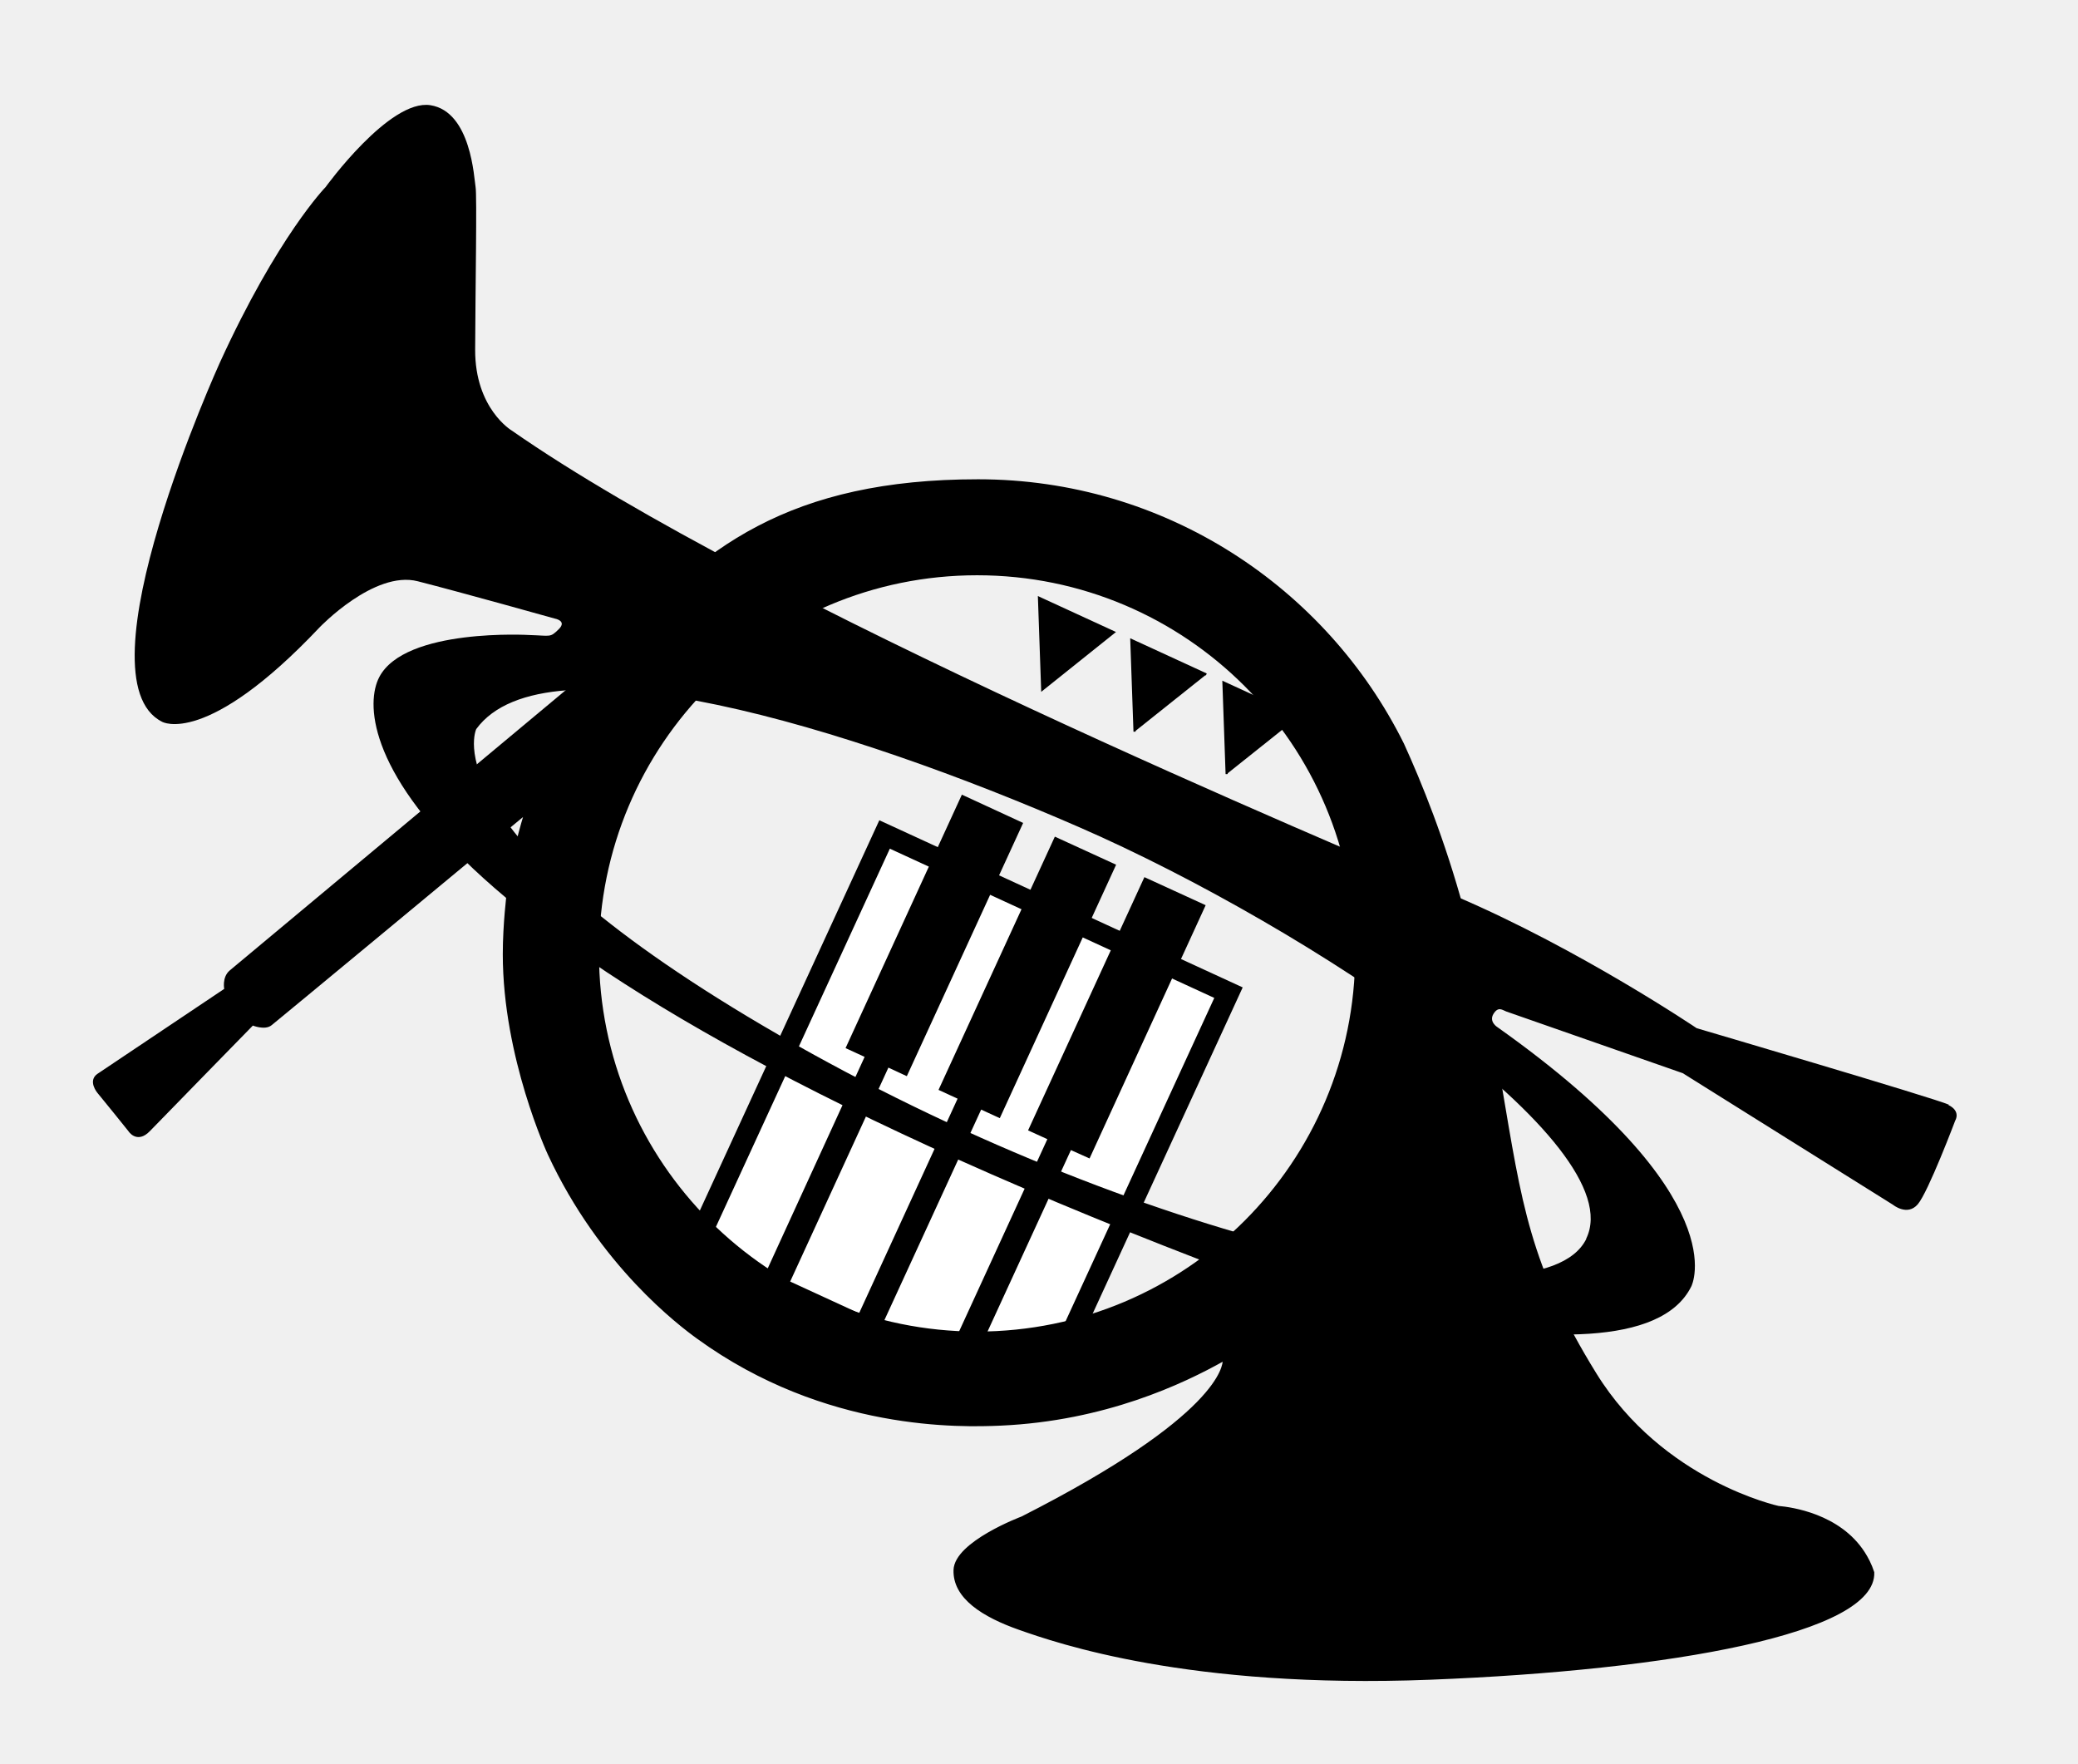
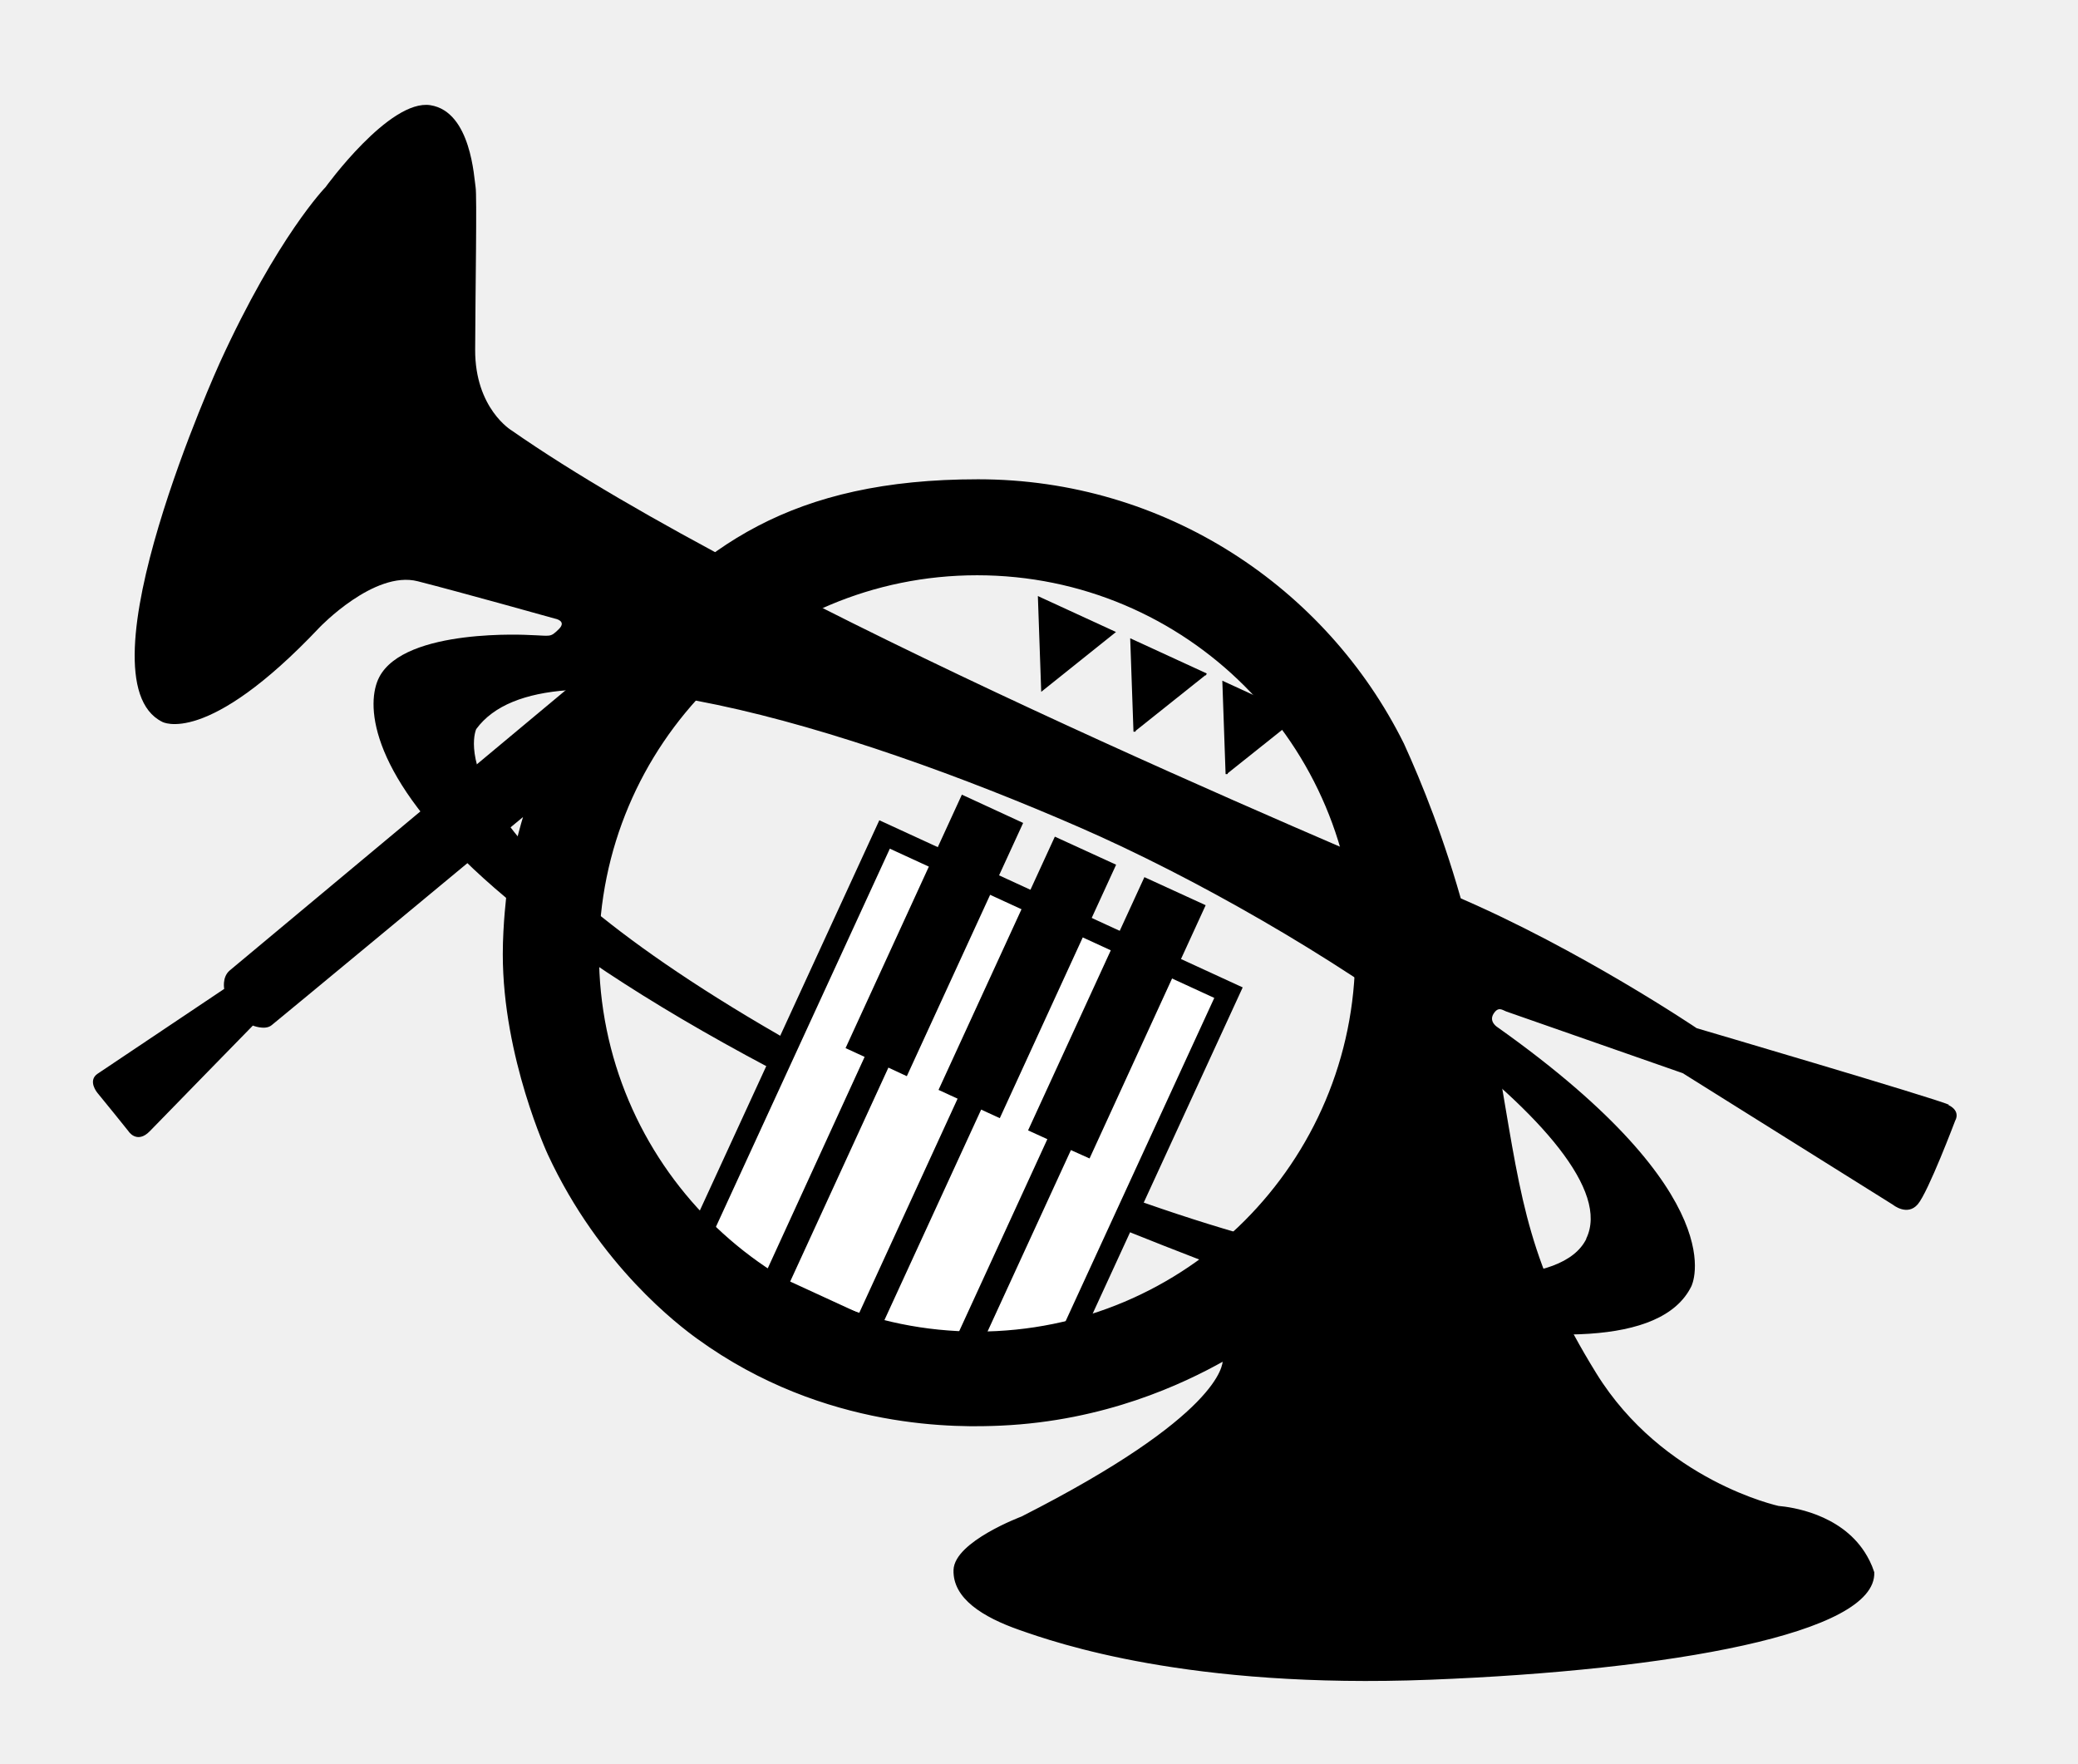
<svg xmlns="http://www.w3.org/2000/svg" id="_レイヤー_3" data-name=" レイヤー 3" version="1.1" viewBox="0 0 970 823">
  <defs>
    <style>
      .cls-1 {
        fill: #fff;
        stroke-miterlimit: 10;
        stroke-width: 10px;
      }

      .cls-1, .cls-2 {
        stroke: #000;
      }

      .cls-2 {
        stroke-miterlimit: 10;
      }

      .cls-2, .cls-3 {
        fill: #000;
      }

      .cls-3 {
        stroke-width: 0px;
      }
    </style>
  </defs>
  <g>
+     <path class="cls-3" d="M909.7,515.6c-6.2-2.9-117.7-35.7-117.7-35.7,0,0-54.5-36.8-112-61.4s-324.5-136.3-441.2-217.6c0,0-17.1-10.2-17-37.7s.9-72.2.2-75.9c-.7-3.8-2-35.2-21.1-38.2s-48.9,38.2-48.9,38.2c0,0-22.4,22.9-49.4,82,0,0-67.1,147.5-26.9,167.6,0,0,20.6,11.9,73.5-44.1,0,0,25.5-26.7,45.8-21.5,20.4,5.2,63.9,17.4,63.9,17.4,0,0,6,1,1.9,5s-3.6,3-13.5,2.7c0,0-58.3-3.5-70.3,19.7s1.5,124.8,383.9,272.2c0,0,200.6,69,228.6,12.1,0,0,21.6-41.5-90.4-120.9,0,0-4.2-2.5-2-6.2,2.3-3.8,4.3-1.8,6-1.2s82.4,28.8,82.4,28.8l98.1,61.4s6.7,5.5,11.6-.2c4.9-5.7,17.5-39.1,17.5-39.1,0,0,2.8-4.4-3.3-7.3h.3ZM740.5,578.2c-21.8,44.5-212.4-.3-376.7-95s-141.5-142.9-141.5-142.9c32.4-44.4,174.4-.9,281.5,45.8,107.1,46.7,258.5,147.6,236.6,192.1h0Z" />
+     <polygon class="cls-2" points="485 279 486.5 321.9 520 295.1 485 279" />
+     <polyline class="cls-2" points="563.1 314.8 528.1 298.7 529.6 341.5" />
+     <polyline class="cls-2" points="606.1 334.6 571.1 318.5 572.6 361.3" />
+   </g>
+   <g>
    <rect class="cls-1" x="342.2" y="434.8" width="213" height="176.7" transform="translate(-214.1 712.2) rotate(-65.3)" />
    <polygon class="cls-3" points="449 370.9 394.7 489.2 403.6 493.3 355.9 597.4 366.9 602.4 414.7 498.3 423.3 502.3 477.6 384.1 449 370.9" />
    <polygon class="cls-3" points="492.4 390.5 438.1 508.7 447 512.8 399.2 616.9 410.2 621.9 458 517.9 466.7 521.9 521 403.6 492.4 390.5" />
    <polygon class="cls-3" points="534.2 409.4 479.9 527.6 488.9 531.7 441.1 635.8 452.1 640.8 499.9 536.8 508.6 540.7 562.8 422.5 534.2 409.4" />
  </g>
  <path class="cls-2" d="M830.2,703.4s-54.3-11.7-85.5-62.2-34.9-79.8-44.2-134.5c-6.6-38.7-11.3-58.7-17.5-81.5-9.1-33.4-19.9-59.9-28.1-77.9-36.2-72.9-111.4-123.1-198.3-123.1s-130,31.3-170.6,80.3c0,0-174.8,145.8-178.4,148.8s-2.4,8.5-2.4,8.5c0,0-55.1,36.9-59.4,39.8s0,8.1,0,8.1l7.9,9.7,6.6,8.2s3.6,5.9,9.3,0,48.3-49.5,48.3-49.5c0,0,5.7,2.4,8.6,0,2.8-2.2,102.5-84.8,118.6-98.2-3.7,12-6.4,24.4-8.1,37.2,0,0-1.8,14.1-1.8,28.3,0,48.2,21,93.3,21,93.3,24.1,51.9,61.3,79.8,69.6,85.8,59.6,43.2,123,41.2,141.4,40.4,48.5-2.2,84.9-19.4,104.1-30.2,0,2.6-1.3,26.4-94.3,73.6,0,0-31,11.6-31.4,24.5s13.3,21.5,30.4,27.5,78.8,27.6,191.6,23.2,207.9-21.7,206.8-49.6c-1.2-3.7-2.8-6.7-4.4-9.2-11.5-17.8-34-20.8-39.7-21.3h0ZM456.1,622c-97.7,0-177-79.2-177-177s79.2-177,177-177,177,79.2,177,177-79.2,177-177,177h0Z" />
-   <g>
-     <path class="cls-3" d="M909.7,515.6c-6.2-2.9-117.7-35.7-117.7-35.7,0,0-54.5-36.8-112-61.4s-324.5-136.3-441.2-217.6c0,0-17.1-10.2-17-37.7s.9-72.2.2-75.9c-.7-3.8-2-35.2-21.1-38.2s-48.9,38.2-48.9,38.2c0,0-22.4,22.9-49.4,82,0,0-67.1,147.5-26.9,167.6,0,0,20.6,11.9,73.5-44.1,0,0,25.5-26.7,45.8-21.5,20.4,5.2,63.9,17.4,63.9,17.4,0,0,6,1,1.9,5s-3.6,3-13.5,2.7c0,0-58.3-3.5-70.3,19.7s1.5,124.8,383.9,272.2c0,0,200.6,69,228.6,12.1,0,0,21.6-41.5-90.4-120.9,0,0-4.2-2.5-2-6.2,2.3-3.8,4.3-1.8,6-1.2s82.4,28.8,82.4,28.8l98.1,61.4s6.7,5.5,11.6-.2c4.9-5.7,17.5-39.1,17.5-39.1,0,0,2.8-4.4-3.3-7.3h.3ZM740.5,578.2c-21.8,44.5-212.4-.3-376.7-95s-141.5-142.9-141.5-142.9c32.4-44.4,174.4-.9,281.5,45.8,107.1,46.7,258.5,147.6,236.6,192.1h0Z" />
-     <polygon class="cls-2" points="485 279 486.5 321.9 520 295.1 485 279" />
-     <polyline class="cls-2" points="563.1 314.8 528.1 298.7 529.6 341.5" />
-     <polyline class="cls-2" points="606.1 334.6 571.1 318.5 572.6 361.3" />
-   </g>
</svg>
